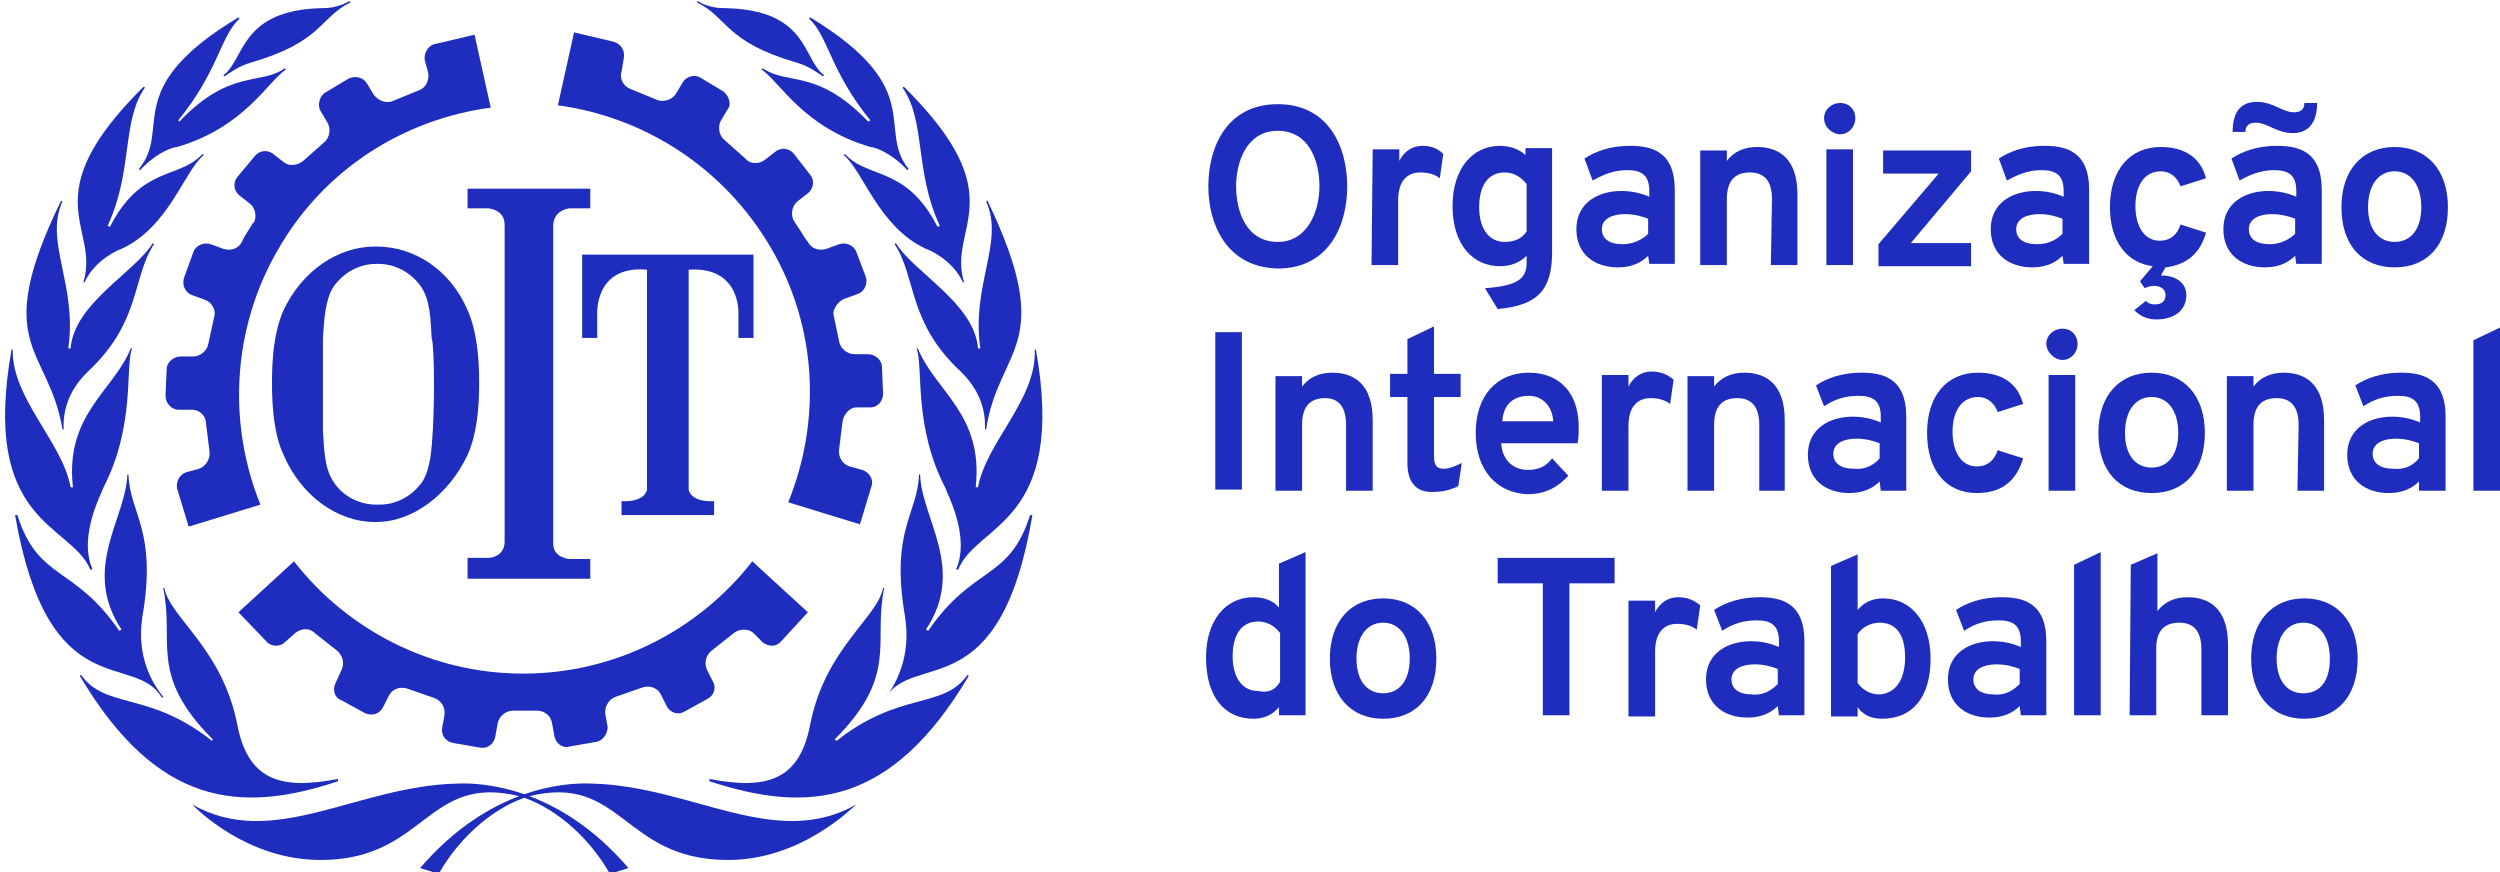
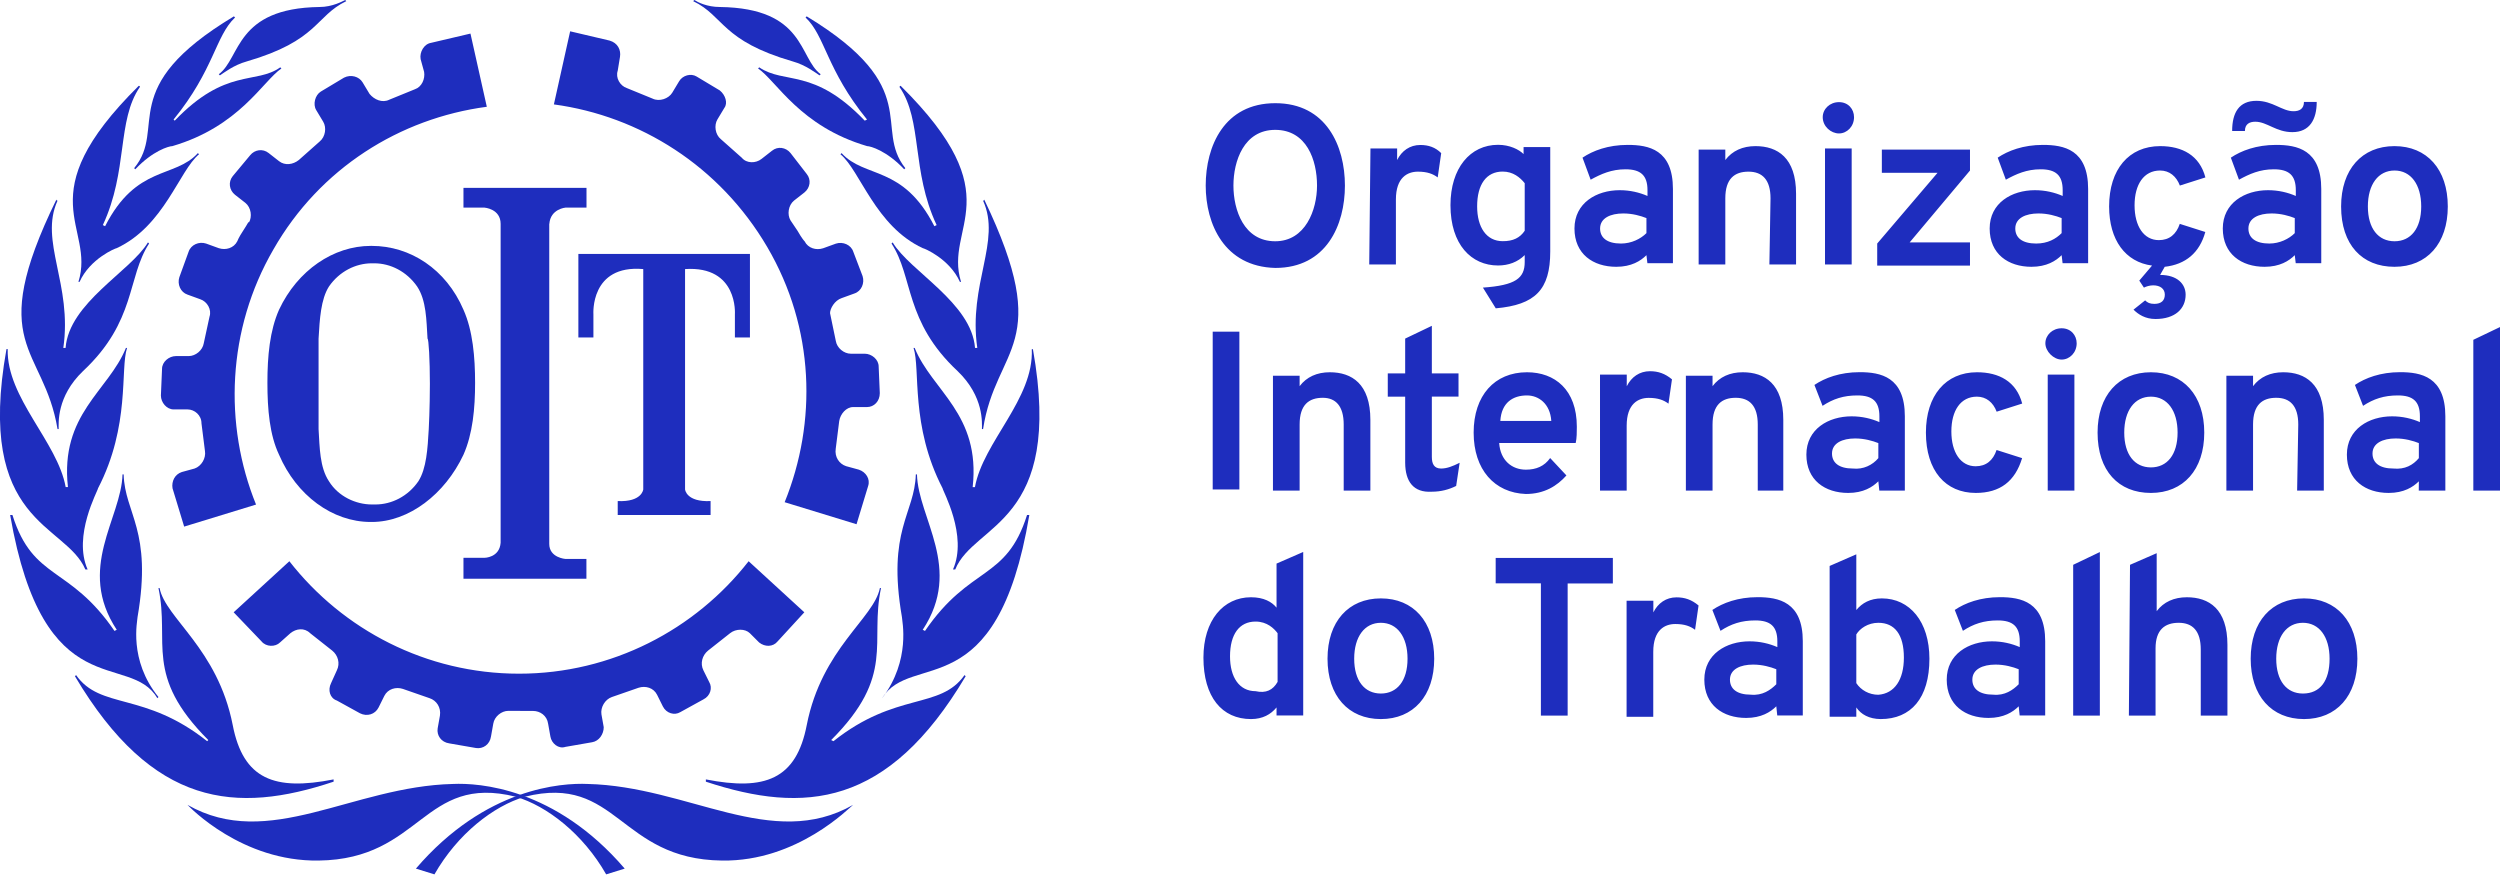
- <svg xmlns="http://www.w3.org/2000/svg" version="1.1" id="Calque_1" x="0px" y="0px" viewBox="0 0 216 75.3" style="enable-background:new 0 0 216 75.3;" xml:space="preserve">
-   <style type="text/css">
- 	.st0{display:none;}
- 	.st1{fill:#1E2DBE;}
- </style>
-   <g id="Grid_Background" class="st0">
- </g>
+ <svg xmlns="http://www.w3.org/2000/svg" xml:space="preserve" id="Calque_1" x="0" y="0" version="1.1" viewBox="0 0 2858.9 1000">
+   <style>.st0{fill:#1e2dbe}</style>
  <g id="Lockup">
-     <g>
-       <path class="st1" d="M104.4,16.1c0-3.4,1.6-7.1,6-7.1c4.4,0,6,3.7,6,7.1s-1.6,7.1-6,7.1C106,23.1,104.4,19.4,104.4,16.1z     M114,16.1c0-2.2-0.9-4.8-3.6-4.8c-2.7,0-3.6,2.7-3.6,4.8c0,2.2,0.9,4.8,3.6,4.8C113,20.9,114,18.2,114,16.1z" />
-       <path class="st1" d="M118.6,12.9h2.3v1c0.4-0.8,1.1-1.3,2-1.3c0.7,0,1.3,0.2,1.8,0.7l-0.3,2.1c-0.4-0.3-0.9-0.5-1.7-0.5    c-0.9,0-1.9,0.5-1.9,2.4v5.6h-2.3L118.6,12.9L118.6,12.9z" />
-       <path class="st1" d="M128.3,24.9c2.8-0.2,3.6-0.8,3.6-2.2v-0.6c-0.6,0.6-1.4,0.9-2.3,0.9c-2.3,0-4.1-1.8-4.1-5.2    c0-3.2,1.7-5.2,4.1-5.2c1,0,1.8,0.4,2.2,0.8v-0.6h2.3v9c0,3.3-1.3,4.6-4.7,4.9L128.3,24.9z M131.9,20v-4.1c-0.4-0.5-1-1-1.9-1    c-1.4,0-2.2,1.1-2.2,3c0,1.8,0.8,3,2.2,3C130.9,20.9,131.5,20.6,131.9,20z" />
-       <path class="st1" d="M142.4,22.1c-0.5,0.5-1.3,1-2.6,1c-2,0-3.6-1.1-3.6-3.3c0-2.3,1.9-3.3,3.9-3.3c0.9,0,1.7,0.2,2.4,0.5v-0.5    c0-1.3-0.6-1.8-1.9-1.8c-1.2,0-2.1,0.4-3,0.9l-0.7-1.9c0.9-0.6,2.2-1.1,3.9-1.1c1.8,0,3.9,0.4,3.9,3.8v6.4h-2.2L142.4,22.1    L142.4,22.1z M142.4,20.2v-1.3c-0.5-0.2-1.2-0.4-2-0.4c-1.1,0-2,0.4-2,1.3c0,0.8,0.6,1.3,1.8,1.3    C141.1,21.1,141.9,20.7,142.4,20.2z" />
-       <path class="st1" d="M153.1,17.2c0-1.6-0.7-2.3-1.9-2.3c-1.2,0-2,0.6-2,2.3v5.7h-2.3v-9.9h2.3v0.9c0.6-0.8,1.5-1.2,2.6-1.2    c1.9,0,3.5,1,3.5,4.1v6.1h-2.3L153.1,17.2L153.1,17.2z" />
-       <path class="st1" d="M157.6,10.2c0-0.7,0.6-1.3,1.4-1.3s1.3,0.6,1.3,1.3c0,0.8-0.6,1.4-1.3,1.4S157.6,11,157.6,10.2z M157.8,12.9    h2.3v10h-2.3V12.9z" />
-       <path class="st1" d="M162.3,21.1l5.2-6.1h-4.8v-2h7.6v1.8l-5.2,6.2h5.2v2h-8L162.3,21.1L162.3,21.1z" />
-       <path class="st1" d="M178.2,22.1c-0.5,0.5-1.3,1-2.6,1c-2,0-3.6-1.1-3.6-3.3c0-2.3,1.9-3.3,3.9-3.3c0.9,0,1.7,0.2,2.4,0.5v-0.5    c0-1.3-0.6-1.8-1.9-1.8c-1.2,0-2.1,0.4-3,0.9l-0.7-1.9c0.9-0.6,2.2-1.1,3.9-1.1c1.8,0,3.9,0.4,3.9,3.8v6.4h-2.2L178.2,22.1    L178.2,22.1z M178.2,20.2v-1.3c-0.5-0.2-1.2-0.4-2-0.4c-1.1,0-2,0.4-2,1.3c0,0.8,0.6,1.3,1.8,1.3C177,21.1,177.7,20.7,178.2,20.2z    " />
-       <path class="st1" d="M184.4,26.8l1-0.8c0.2,0.2,0.4,0.3,0.8,0.3c0.6,0,0.9-0.3,0.9-0.8c0-0.5-0.4-0.8-1-0.8    c-0.3,0-0.6,0.1-0.8,0.2l-0.4-0.6l1.1-1.3c-2.3-0.3-3.7-2.2-3.7-5.1c0-3.2,1.7-5.2,4.4-5.2c1.9,0,3.4,0.8,3.9,2.7l-2.2,0.7    c-0.3-0.8-0.9-1.3-1.7-1.3c-1.4,0-2.2,1.2-2.2,3s0.8,3,2.1,3c0.9,0,1.5-0.5,1.8-1.4l2.2,0.7c-0.5,1.8-1.7,2.8-3.5,3l-0.4,0.7    c1.5,0,2.2,0.8,2.2,1.7c0,1.2-0.9,2.1-2.6,2.1C185.4,27.6,184.8,27.2,184.4,26.8z" />
-       <path class="st1" d="M198.3,22.1c-0.5,0.5-1.3,1-2.6,1c-2,0-3.6-1.1-3.6-3.3c0-2.3,1.9-3.3,3.9-3.3c0.9,0,1.7,0.2,2.4,0.5v-0.5    c0-1.3-0.6-1.8-1.9-1.8c-1.2,0-2.1,0.4-3,0.9l-0.7-1.9c0.9-0.6,2.2-1.1,3.9-1.1c1.8,0,3.9,0.4,3.9,3.8v6.4h-2.2L198.3,22.1    L198.3,22.1z M194.9,10.6c-0.5,0-0.9,0.2-0.9,0.8h-1.1c0-1.6,0.6-2.6,2.1-2.6c1.4,0,2.2,0.9,3.2,0.9c0.5,0,0.9-0.2,0.9-0.8h1.1    c0,1.5-0.6,2.6-2.1,2.6C196.7,11.5,195.9,10.6,194.9,10.6z M198.3,20.2v-1.3c-0.5-0.2-1.2-0.4-2-0.4c-1.1,0-2,0.4-2,1.3    c0,0.8,0.6,1.3,1.8,1.3C197,21.1,197.8,20.7,198.3,20.2z" />
-       <path class="st1" d="M202.3,17.9c0-3.2,1.8-5.2,4.6-5.2c2.8,0,4.6,2,4.6,5.2c0,3.3-1.8,5.2-4.6,5.2    C204.1,23.1,202.3,21.2,202.3,17.9z M209.2,17.9c0-1.9-0.9-3.1-2.3-3.1c-1.4,0-2.3,1.2-2.3,3.1s0.9,3,2.3,3    C208.3,20.9,209.2,19.8,209.2,17.9z" />
-       <path class="st1" d="M105,28.7h2.3v13.6H105V28.7z" />
-       <path class="st1" d="M116.3,36.7c0-1.6-0.7-2.3-1.8-2.3c-1.2,0-2,0.6-2,2.3v5.7h-2.3v-9.9h2.3v0.9c0.6-0.8,1.5-1.2,2.6-1.2    c1.9,0,3.5,1,3.5,4.1v6.1h-2.3L116.3,36.7L116.3,36.7z" />
-       <path class="st1" d="M121.6,40v-5.7h-1.5v-2h1.5v-3l2.3-1.1v4.1h2.3v2h-2.3v5.2c0,0.6,0.2,1,0.8,1c0.5,0,1-0.2,1.6-0.5l-0.3,2    c-0.6,0.3-1.3,0.5-2.1,0.5C122.3,42.6,121.6,41.6,121.6,40z" />
-       <path class="st1" d="M127.5,37.4c0-3.2,1.8-5.2,4.6-5.2c2.4,0,4.3,1.5,4.3,4.7c0,0.4,0,1-0.1,1.4h-6.6c0.1,1.5,1.1,2.3,2.3,2.3    c0.9,0,1.6-0.3,2.1-1l1.4,1.5c-0.8,0.9-1.9,1.6-3.5,1.6C129.3,42.6,127.5,40.6,127.5,37.4z M134.2,36.4c-0.1-1.5-1.1-2.2-2.1-2.2    c-1.2,0-2.2,0.6-2.3,2.2H134.2z" />
-       <path class="st1" d="M138.4,32.4h2.3v1c0.4-0.8,1.1-1.3,2-1.3c0.7,0,1.3,0.2,1.9,0.7l-0.3,2.1c-0.4-0.3-0.9-0.5-1.7-0.5    c-0.9,0-1.9,0.5-1.9,2.4v5.6h-2.3V32.4L138.4,32.4z" />
-       <path class="st1" d="M152,36.7c0-1.6-0.7-2.3-1.9-2.3c-1.2,0-2,0.6-2,2.3v5.7h-2.3v-9.9h2.3v0.9c0.6-0.8,1.5-1.2,2.6-1.2    c1.9,0,3.5,1,3.5,4.1v6.1H152L152,36.7L152,36.7z" />
-       <path class="st1" d="M162.4,41.6c-0.5,0.5-1.3,1-2.6,1c-2,0-3.6-1.1-3.6-3.3c0-2.3,1.9-3.3,3.9-3.3c0.9,0,1.7,0.2,2.4,0.5V36    c0-1.3-0.6-1.8-1.9-1.8c-1.2,0-2.1,0.3-3,0.9l-0.7-1.8c0.9-0.6,2.2-1.1,3.9-1.1c1.8,0,3.9,0.4,3.9,3.8v6.4h-2.2L162.4,41.6    L162.4,41.6z M162.4,39.6v-1.3c-0.5-0.2-1.2-0.4-2-0.4c-1.1,0-2,0.4-2,1.3c0,0.8,0.6,1.3,1.8,1.3    C161.1,40.6,161.9,40.2,162.4,39.6z" />
-       <path class="st1" d="M166.5,37.4c0-3.2,1.7-5.2,4.4-5.2c1.9,0,3.4,0.8,3.9,2.7l-2.2,0.7c-0.3-0.8-0.9-1.3-1.7-1.3    c-1.4,0-2.2,1.2-2.2,3s0.8,3,2.1,3c0.9,0,1.5-0.5,1.8-1.4l2.2,0.7c-0.6,2-1.9,3-4,3C168.2,42.6,166.5,40.7,166.5,37.4z" />
-       <path class="st1" d="M176.8,29.7c0-0.7,0.6-1.3,1.4-1.3s1.3,0.6,1.3,1.3c0,0.8-0.6,1.4-1.3,1.4S176.8,30.4,176.8,29.7z M177,32.4    h2.3v10H177V32.4z" />
-       <path class="st1" d="M181.3,37.4c0-3.2,1.8-5.2,4.6-5.2c2.8,0,4.6,2,4.6,5.2c0,3.3-1.8,5.2-4.6,5.2    C183.1,42.6,181.3,40.7,181.3,37.4z M188.2,37.4c0-1.9-0.9-3.1-2.3-3.1c-1.4,0-2.3,1.2-2.3,3.1s0.9,3,2.3,3    C187.3,40.4,188.2,39.3,188.2,37.4z" />
-       <path class="st1" d="M198.6,36.7c0-1.6-0.7-2.3-1.9-2.3c-1.2,0-2,0.6-2,2.3v5.7h-2.3v-9.9h2.3v0.9c0.6-0.8,1.5-1.2,2.6-1.2    c1.9,0,3.5,1,3.5,4.1v6.1h-2.3L198.6,36.7L198.6,36.7z" />
-       <path class="st1" d="M209,41.6c-0.5,0.5-1.3,1-2.6,1c-2,0-3.6-1.1-3.6-3.3c0-2.3,1.9-3.3,3.9-3.3c0.9,0,1.7,0.2,2.4,0.5V36    c0-1.3-0.6-1.8-1.9-1.8c-1.2,0-2.1,0.3-3,0.9l-0.7-1.8c0.9-0.6,2.2-1.1,3.9-1.1c1.8,0,3.9,0.4,3.9,3.8v6.4H209L209,41.6L209,41.6z     M209,39.6v-1.3c-0.5-0.2-1.2-0.4-2-0.4c-1.1,0-2,0.4-2,1.3c0,0.8,0.6,1.3,1.8,1.3C207.8,40.6,208.5,40.2,209,39.6z" />
-       <path class="st1" d="M213.7,29.4l2.3-1.1v14.1h-2.3V29.4z" />
-       <path class="st1" d="M104.2,56.8c0-3.2,1.7-5.2,4.1-5.2c1.1,0,1.8,0.4,2.2,0.9v-3.8l2.3-1v14.1h-2.3v-0.7c-0.5,0.6-1.2,1-2.2,1    C105.8,62.1,104.2,60.2,104.2,56.8z M110.6,58.9v-4.2c-0.3-0.4-0.9-1-1.9-1c-1.4,0-2.2,1.1-2.2,3c0,1.8,0.8,3,2.2,3    C109.6,59.9,110.2,59.6,110.6,58.9z" />
-       <path class="st1" d="M114.9,56.9c0-3.2,1.8-5.2,4.6-5.2c2.8,0,4.6,2,4.6,5.2c0,3.3-1.8,5.2-4.6,5.2    C116.7,62.1,114.9,60.1,114.9,56.9z M121.8,56.9c0-1.9-0.9-3.1-2.3-3.1c-1.4,0-2.3,1.2-2.3,3.1c0,1.9,0.9,3,2.3,3    C120.9,59.9,121.8,58.8,121.8,56.9z" />
-       <path class="st1" d="M135.6,61.8h-2.3V50.4h-3.9v-2.2h10.1v2.2h-3.9L135.6,61.8L135.6,61.8z" />
-       <path class="st1" d="M140.7,51.9h2.3v1c0.4-0.8,1.1-1.3,2-1.3c0.7,0,1.3,0.2,1.9,0.7l-0.3,2.1c-0.4-0.3-0.9-0.5-1.7-0.5    c-0.9,0-1.9,0.5-1.9,2.4v5.6h-2.3V51.9z" />
-       <path class="st1" d="M153.6,61c-0.5,0.5-1.3,1-2.6,1c-2,0-3.6-1.1-3.6-3.3c0-2.3,1.9-3.3,3.9-3.3c0.9,0,1.7,0.2,2.4,0.5v-0.5    c0-1.3-0.6-1.8-1.9-1.8c-1.2,0-2.1,0.3-3,0.9l-0.7-1.8c0.9-0.6,2.2-1.1,3.9-1.1c1.8,0,3.9,0.4,3.9,3.8v6.4h-2.2L153.6,61L153.6,61    z M153.6,59.1v-1.3c-0.5-0.2-1.2-0.4-2-0.4c-1.1,0-2,0.4-2,1.3c0,0.8,0.6,1.3,1.8,1.3C152.4,60.1,153.1,59.6,153.6,59.1z" />
-       <path class="st1" d="M160.5,61.1v0.8h-2.3v-13l2.3-1v4.8c0.5-0.6,1.2-1,2.2-1c2.4,0,4.1,2,4.1,5.2c0,3.4-1.6,5.2-4.2,5.2    C161.6,62.1,160.9,61.7,160.5,61.1z M164.6,56.8c0-2-0.8-3-2.2-3c-0.9,0-1.6,0.5-1.9,1v4.2c0.4,0.6,1.1,1,1.9,1    C163.8,59.9,164.6,58.7,164.6,56.8z" />
-       <path class="st1" d="M174.5,61c-0.5,0.5-1.3,1-2.6,1c-2,0-3.6-1.1-3.6-3.3c0-2.3,1.9-3.3,3.9-3.3c0.9,0,1.7,0.2,2.4,0.5v-0.5    c0-1.3-0.6-1.8-1.9-1.8c-1.2,0-2.1,0.3-3,0.9l-0.7-1.8c0.9-0.6,2.2-1.1,3.9-1.1c1.8,0,3.9,0.4,3.9,3.8v6.4h-2.2L174.5,61L174.5,61    z M174.5,59.1v-1.3c-0.5-0.2-1.2-0.4-2-0.4c-1.1,0-2,0.4-2,1.3c0,0.8,0.6,1.3,1.8,1.3C173.3,60.1,174,59.6,174.5,59.1z" />
-       <path class="st1" d="M179.2,48.8l2.3-1.1v14.1h-2.3V48.8z" />
-       <path class="st1" d="M184.1,48.8l2.3-1v5c0.6-0.8,1.5-1.2,2.6-1.2c1.9,0,3.5,1,3.5,4.1v6.1h-2.3v-5.7c0-1.6-0.7-2.3-1.9-2.3    c-1.2,0-2,0.6-2,2.2v5.8h-2.3L184.1,48.8L184.1,48.8z" />
-       <path class="st1" d="M194.5,56.9c0-3.2,1.8-5.2,4.6-5.2c2.8,0,4.6,2,4.6,5.2c0,3.3-1.8,5.2-4.6,5.2    C196.3,62.1,194.5,60.1,194.5,56.9z M201.3,56.9c0-1.9-0.9-3.1-2.3-3.1c-1.4,0-2.3,1.2-2.3,3.1c0,1.9,0.9,3,2.3,3    C200.5,59.9,201.3,58.8,201.3,56.9z" />
-     </g>
-     <g>
-       <g>
-         <path class="st1" d="M21.4,20c-0.4,0.6-0.5,0.9-0.5,0.9c-0.3,0.6-1,0.8-1.6,0.6l-1.1-0.4c-0.6-0.2-1.3,0.1-1.5,0.7L15.9,24     c-0.2,0.6,0.1,1.3,0.7,1.5l1.1,0.4c0.6,0.2,1,0.9,0.8,1.5L18,29.7c-0.1,0.6-0.7,1.1-1.3,1.1l-1.1,0c-0.6,0-1.2,0.5-1.2,1.1     l-0.1,2.3c0,0.6,0.5,1.2,1.1,1.2l1.2,0c0.6,0,1.2,0.5,1.2,1.2l0.3,2.4c0.1,0.6-0.3,1.3-0.9,1.5l-1.1,0.3     c-0.6,0.2-0.9,0.8-0.8,1.4l1,3.3l6.2-1.9c-2.8-6.9-2.5-15.1,1.5-22c4-7,10.9-11.3,18.4-12.3l-1.4-6.3l-3.4,0.8     c-0.6,0.1-1,0.8-0.9,1.4l0.3,1.1c0.1,0.6-0.2,1.3-0.8,1.5l-2.2,0.9c-0.6,0.3-1.3,0-1.7-0.5l-0.6-1c-0.3-0.5-1-0.7-1.6-0.4l-2,1.2     c-0.5,0.3-0.7,1.1-0.4,1.6l0.6,1c0.3,0.5,0.2,1.3-0.3,1.7l-1.8,1.6c-0.5,0.4-1.2,0.5-1.7,0.1l-0.9-0.7c-0.5-0.4-1.2-0.3-1.6,0.2     l-1.5,1.8c-0.4,0.5-0.3,1.2,0.2,1.6l0.9,0.7c0.5,0.4,0.6,1.2,0.3,1.7C21.9,19.1,21.8,19.4,21.4,20z" />
-       </g>
-       <g>
-         <path class="st1" d="M45.3,61.4c0.7,0,1.1,0,1.1,0c0.6,0,1.2,0.4,1.3,1.1l0.2,1.1c0.1,0.6,0.7,1.1,1.3,0.9l2.3-0.4     c0.6-0.1,1-0.7,1-1.3l-0.2-1.1c-0.1-0.6,0.3-1.3,0.9-1.5l2.3-0.8c0.6-0.2,1.3,0,1.6,0.6l0.5,1c0.3,0.6,1,0.8,1.5,0.5l2-1.1     c0.6-0.3,0.8-1,0.5-1.5l-0.5-1c-0.3-0.6-0.1-1.3,0.4-1.7l1.9-1.5c0.5-0.4,1.3-0.4,1.7,0l0.8,0.8c0.5,0.4,1.2,0.4,1.6-0.1l2.3-2.5     l-4.8-4.4c-4.6,5.9-11.8,9.7-19.8,9.7s-15.2-3.8-19.8-9.7l-4.8,4.4l2.4,2.5c0.4,0.5,1.2,0.5,1.6,0.1l0.9-0.8     c0.5-0.4,1.2-0.5,1.7,0l1.9,1.5c0.5,0.4,0.7,1.1,0.4,1.7L29,59c-0.3,0.6-0.1,1.3,0.5,1.5l2,1.1c0.6,0.3,1.3,0.1,1.6-0.5l0.5-1     c0.3-0.6,1-0.8,1.6-0.6l2.3,0.8c0.6,0.2,1,0.8,0.9,1.5l-0.2,1.1c-0.1,0.6,0.3,1.2,1,1.3l2.3,0.4c0.6,0.1,1.2-0.3,1.3-1l0.2-1.1     c0.1-0.6,0.7-1.1,1.3-1.1C44.3,61.4,44.6,61.4,45.3,61.4z" />
-       </g>
-       <g>
-         <path class="st1" d="M69.2,20c-0.4-0.6-0.6-0.9-0.6-0.9c-0.3-0.5-0.2-1.3,0.3-1.7l0.9-0.7c0.5-0.4,0.6-1.1,0.2-1.6l-1.4-1.8     c-0.4-0.5-1.1-0.6-1.6-0.2l-0.9,0.7c-0.5,0.4-1.3,0.4-1.7-0.1l-1.8-1.6c-0.5-0.4-0.6-1.2-0.3-1.7l0.6-1C63.2,9,63,8.3,62.5,7.9     l-2-1.2C60,6.4,59.3,6.6,59,7.1l-0.6,1c-0.3,0.5-1.1,0.8-1.7,0.5l-2.2-0.9c-0.6-0.2-1-0.9-0.8-1.5L53.9,5     c0.1-0.6-0.2-1.2-0.9-1.4l-3.4-0.8l-1.4,6.3c7.4,1,14.3,5.3,18.4,12.3s4.3,15.1,1.5,22l6.2,1.9l1-3.3c0.2-0.6-0.2-1.2-0.8-1.4     l-1.1-0.3c-0.6-0.2-1-0.8-0.9-1.5l0.3-2.4c0.1-0.6,0.6-1.2,1.2-1.2l1.2,0c0.6,0,1.1-0.5,1.1-1.2l-0.1-2.3c0-0.6-0.6-1.1-1.2-1.1     l-1.2,0c-0.6,0-1.2-0.5-1.3-1.1l-0.5-2.4C72,26.7,72.4,26,73,25.8l1.1-0.4c0.6-0.2,0.9-0.9,0.7-1.5l-0.8-2.1     c-0.2-0.6-0.9-0.9-1.5-0.7l-1.1,0.4c-0.6,0.2-1.3,0-1.6-0.6C69.8,20.9,69.6,20.7,69.2,20z" />
-       </g>
-       <g>
-         <path class="st1" d="M9.4,19.5C9.4,19.5,9.4,19.5,9.4,19.5C9.4,19.5,9.4,19.5,9.4,19.5z" />
-       </g>
-       <g>
-         <path class="st1" d="M19.3,6.5l0.1,0.1c0.3-0.2,1.2-0.9,2.3-1.2c6.2-1.8,5.9-3.9,8.6-5.2l-0.1-0.1C30,0.2,29.1,0.7,28,0.7     C20.7,0.8,21.2,5.1,19.3,6.5z" />
-       </g>
-       <g>
-         <path class="st1" d="M12,14.6l0.1,0.1c1.5-1.6,2.9-2,3.2-2c5.8-1.7,7.8-5.6,9.4-6.7l-0.1-0.1c-2.1,1.5-4.7,0-9.1,4.6     c0,0-0.1-0.1-0.1-0.1c3.5-4.3,3.6-7.2,5.3-8.8l-0.1-0.1C10.3,7.7,14.9,11.1,12,14.6z" />
-       </g>
-       <g>
-         <path class="st1" d="M12.4,7.5c-9.7,9.6-3.7,12.1-5.2,16.9l0.1,0c0.9-2,3.1-2.9,3.2-2.9c4.1-1.9,5.4-6.7,7.1-8.1l-0.1-0.1     c-2,2.2-5.3,1-8,6.3c0,0-0.2-0.1-0.2-0.1c2.2-4.7,1.2-9,3.2-11.9C12.5,7.5,12.5,7.5,12.4,7.5z" />
-       </g>
-       <g>
-         <path class="st1" d="M5.4,37.1l0.1,0c0-0.5-0.2-2.8,2.1-5c4.6-4.3,3.8-8.1,5.7-11l-0.1-0.1c-1.5,2.5-6.8,5.2-7.1,9.1     c0,0-0.2,0-0.2,0c0.8-5.5-2.1-9.2-0.5-12.7c-0.1,0-0.1-0.1-0.1-0.1C-0.9,30,4.2,29.9,5.4,37.1z" />
-       </g>
-       <g>
-         <path class="st1" d="M7.8,49.2l0.2,0c-1.3-2.9,0.9-6.8,0.9-7c2.8-5.4,1.9-10.3,2.5-12.1l-0.1,0c-1.5,3.7-5.7,5.7-5,12     c0,0-0.2,0-0.2,0C5.4,38.2,1,34.4,1.1,30.2c0,0,0,0-0.1,0C-1.7,45.3,6.1,45.2,7.8,49.2z" />
-       </g>
-       <g>
-         <path class="st1" d="M14,60.3l0.1-0.1c-2.6-3.2-1.8-6.6-1.8-6.9c1.3-7.5-1.1-8.9-1.2-12.3H11c-0.1,3.8-4,8.1-0.5,13.4l-0.2,0.1     c-3.9-5.7-7-4.3-8.8-10l0,0c-0.1,0-0.1,0-0.2,0C4.2,61.2,11.6,56.2,14,60.3z" />
-       </g>
-       <g>
-         <path class="st1" d="M29.2,67.5l0-0.2c-5.1,1-7.8,0-8.7-4.7c-1.3-6.6-5.8-9.2-6.3-11.8h0c-0.1,0-0.1,0-0.1,0l0,0     c1,4.7-1.3,7.5,4.3,13.1l-0.1,0.1c-5.4-4.3-9.2-2.7-11.3-5.7c0,0-0.1,0.1-0.1,0.1C13.6,69.7,20.8,70.3,29.2,67.5z" />
-       </g>
-       <g>
-         <path class="st1" d="M16.6,69.5L16.6,69.5c7,4,14.2-1.6,22.9-1.8c2.2-0.1,8.8,0.3,14.8,7.3l-1.6,0.5c-2-3.5-5.1-5.9-7.8-6.7     c-8-2-8.1,5.4-17,5.5C21.3,74.4,16.8,69.7,16.6,69.5z" />
-       </g>
-       <g>
-         <path class="st1" d="M81.1,19.5C81.1,19.5,81.2,19.5,81.1,19.5C81.2,19.5,81.1,19.5,81.1,19.5z" />
-       </g>
-       <g>
-         <path class="st1" d="M81.1,19.5C81.1,19.5,81.2,19.5,81.1,19.5C81.2,19.5,81.1,19.5,81.1,19.5z" />
-       </g>
-       <g>
-         <path class="st1" d="M9.4,19.5C9.4,19.5,9.4,19.5,9.4,19.5C9.4,19.5,9.4,19.5,9.4,19.5z" />
-       </g>
-       <g>
-         <path class="st1" d="M81.1,19.5C81.1,19.5,81.2,19.5,81.1,19.5C81.2,19.5,81.1,19.5,81.1,19.5z" />
-       </g>
-       <g>
-         <path class="st1" d="M71.2,6.5l-0.1,0.1c-0.3-0.2-1.2-0.9-2.3-1.2c-6.2-1.8-5.9-3.9-8.6-5.2l0.1-0.1c0.3,0.2,1.1,0.6,2.2,0.6     C69.9,0.8,69.3,5.1,71.2,6.5z" />
-       </g>
-       <g>
-         <path class="st1" d="M78.5,14.6l-0.1,0.1c-1.5-1.6-2.9-2-3.2-2c-5.8-1.7-7.8-5.6-9.4-6.7l0.1-0.1c2.2,1.5,4.7,0,9.1,4.6     c0,0,0.2-0.1,0.2-0.1c-3.5-4.3-3.6-7.2-5.3-8.8l0.1-0.1C80.2,7.7,75.7,11.1,78.5,14.6z" />
-       </g>
-       <g>
-         <path class="st1" d="M78.1,7.5c9.7,9.6,3.7,12.1,5.2,16.9l-0.1,0c-0.9-2-3.1-2.9-3.2-2.9c-4.1-1.9-5.4-6.7-7.1-8.1l0.1-0.1     c2,2.2,5.3,1,8,6.3c0,0,0.2-0.1,0.2-0.1c-2.2-4.7-1.2-9-3.2-11.9C78,7.5,78.1,7.5,78.1,7.5z" />
-       </g>
-       <g>
-         <path class="st1" d="M85.2,37.1l-0.1,0c0-0.5,0.2-2.8-2.1-5c-4.6-4.3-3.8-8.1-5.7-11l0.1-0.1c1.5,2.5,6.8,5.2,7.1,9.1     c0,0,0.2,0,0.2,0c-0.8-5.5,2.1-9.2,0.5-12.7c0.1,0,0.1-0.1,0.1-0.1C91.4,30,86.3,29.9,85.2,37.1z" />
-       </g>
-       <g>
-         <path class="st1" d="M82.8,49.2l-0.2,0c1.3-2.9-0.9-6.8-0.9-7c-2.8-5.4-1.9-10.3-2.5-12.1l0.1,0c1.5,3.7,5.7,5.7,5,12     c0,0,0.2,0,0.2,0c0.7-3.9,5.1-7.6,4.9-11.9c0,0,0.1,0,0.1,0C92.2,45.3,84.4,45.2,82.8,49.2z" />
-       </g>
-       <g>
-         <path class="st1" d="M76.5,60.3L76.5,60.3c2.5-3.3,1.7-6.7,1.7-7c-1.3-7.5,1.1-8.9,1.2-12.3h0.1c0.1,3.8,4,8.1,0.5,13.4l0.2,0.1     c3.9-5.7,7-4.3,8.8-10l0,0c0.1,0,0.1,0,0.2,0C86.4,61.2,79,56.2,76.5,60.3z" />
-       </g>
-       <g>
-         <path class="st1" d="M61.3,67.5l0-0.2c5.1,1,7.8,0,8.7-4.7c1.3-6.6,5.8-9.2,6.3-11.8h0c0.1,0,0.1,0,0.1,0l0,0     c-1,4.7,1.3,7.5-4.3,13.1l0.2,0.1c5.4-4.3,9.2-2.7,11.3-5.7c0,0,0.1,0.1,0.1,0.1C77,69.7,69.8,70.3,61.3,67.5z" />
-       </g>
-       <g>
-         <path class="st1" d="M74,69.5L74,69.5c-7,4-14.2-1.6-22.9-1.8c-2.2-0.1-8.8,0.3-14.8,7.3l1.6,0.5c2-3.5,5.1-5.9,7.8-6.7     c8-2,8.1,5.4,17,5.5C69.2,74.4,73.7,69.7,74,69.5z" />
-       </g>
-       <g>
-         <path class="st1" d="M9.4,19.5C9.4,19.5,9.4,19.5,9.4,19.5C9.4,19.5,9.4,19.5,9.4,19.5z" />
-       </g>
-       <g>
-         <path class="st1" d="M9.4,19.5C9.4,19.5,9.4,19.5,9.4,19.5C9.4,19.5,9.4,19.5,9.4,19.5z" />
-       </g>
-       <g>
-         <path class="st1" d="M81.1,19.5C81.1,19.5,81.2,19.5,81.1,19.5C81.2,19.5,81.1,19.5,81.1,19.5z" />
-       </g>
-       <g>
-         <g>
-           <path class="st1" d="M47.8,19.4c0.1-1.3,1.4-1.4,1.4-1.4H51v-1.7H40.4V18h1.8c0,0,1.4,0.1,1.4,1.4v27.5      c-0.1,1.3-1.4,1.3-1.4,1.3h-1.8V50H51v-1.7h-1.8c0,0-1.4-0.1-1.4-1.3L47.8,19.4L47.8,19.4z" />
-         </g>
-       </g>
-       <g>
-         <path class="st1" d="M65.1,22v7.2h-1.3v-2c0,0,0.3-4.2-4.3-3.9v19c0,0,0.1,1.1,2.2,1v1.2h-8v-1.2c2.1,0.1,2.2-1,2.2-1v-19     c-4.6-0.4-4.3,3.9-4.3,3.9v2h-1.3V22H65.1L65.1,22z" />
-       </g>
-       <g>
-         <path class="st1" d="M32.5,21.3h-0.1c-3.2,0-6.3,2.1-7.9,5.5c-0.8,1.8-1,4-1,6.3c0,2.2,0.2,4.5,1,6.2c1.5,3.5,4.6,5.8,7.9,5.8     h0.1c3.2,0,6.3-2.4,7.9-5.8c0.8-1.8,1-4,1-6.2c0-2.2-0.2-4.5-1-6.3C38.9,23.3,35.8,21.3,32.5,21.3z M37.5,33.2     c0,2.1-0.1,3.9-0.1,3.9c-0.1,1.7-0.2,3.4-0.9,4.5c-0.9,1.3-2.3,2-3.7,2l-0.1,0h-0.2l0,0c-1.4,0-2.9-0.7-3.7-2     c-0.8-1.2-0.8-2.9-0.9-4.5c0,0,0-1.8,0-3.8v-0.1c0-2.1,0-3.9,0-3.9c0.1-1.7,0.2-3.4,0.9-4.5c0.9-1.3,2.3-2,3.7-2l0,0h0.2l0,0     c1.4,0,2.8,0.7,3.7,2c0.8,1.2,0.8,2.9,0.9,4.5C37.4,29.3,37.5,31.1,37.5,33.2L37.5,33.2L37.5,33.2z" />
-       </g>
-     </g>
+     <path d="M1378.8 212.2c0-45.1 21.2-94.2 79.6-94.2s79.6 49.1 79.6 94.2-21.2 94.2-79.6 94.2c-58.4-1.4-79.6-50.4-79.6-94.2m127.3 0c0-29.2-11.9-63.7-47.8-63.7s-47.8 35.8-47.8 63.7 11.9 63.7 47.8 63.7c34.5 0 47.8-35.8 47.8-63.7m61.1-42.4h30.5V183c5.3-10.6 14.6-17.2 26.5-17.2 9.3 0 17.2 2.6 23.9 9.3l-4 27.8c-5.3-4-11.9-6.6-22.6-6.6-11.9 0-25.2 6.6-25.2 31.8v74.3h-30.5zm128.6 159.1c37.1-2.6 47.8-10.6 47.8-29.2v-8c-8 8-18.6 11.9-30.5 11.9-30.5 0-54.4-23.9-54.4-69 0-42.4 22.6-69 54.4-69 13.3 0 23.9 5.3 29.2 10.6v-8h30.5v119.4c0 43.8-17.2 61-62.3 65zm47.8-65v-54.4c-5.3-6.6-13.3-13.3-25.2-13.3-18.6 0-29.2 14.6-29.2 39.8 0 23.9 10.6 39.8 29.2 39.8 11.9.1 19.8-3.9 25.2-11.9m139.2 27.9c-6.6 6.6-17.2 13.3-34.5 13.3-26.5 0-47.8-14.6-47.8-43.8s25.2-43.8 51.7-43.8c11.9 0 22.6 2.6 31.8 6.6v-6.6c0-17.2-8-23.9-25.2-23.9-15.9 0-27.8 5.3-39.8 11.9l-9.3-25.2c11.9-8 29.2-14.6 51.7-14.6 23.9 0 51.7 5.3 51.7 50.4V301h-29.2zm0-25.2v-17.2c-6.6-2.6-15.9-5.3-26.5-5.3-14.6 0-26.5 5.3-26.5 17.2 0 10.6 8 17.2 23.9 17.2 11.9 0 22.5-5.3 29.1-11.9m141.9-39.8c0-21.2-9.3-30.5-25.2-30.5s-26.5 8-26.5 30.5v75.6h-30.5V171.1h30.5V183c8-10.6 19.9-15.9 34.5-15.9 25.2 0 46.4 13.3 46.4 54.4v80.9h-30.5zm59.7-92.8c0-9.3 8-17.2 18.6-17.2s17.2 8 17.2 17.2c0 10.6-8 18.6-17.2 18.6s-18.6-8-18.6-18.6m2.6 35.8h30.5v132.6H2087zm59.7 108.7 69-80.9H2152v-26.5h100.8V195l-69 82.2h69v26.5h-106.1zm210.9 13.3c-6.6 6.6-17.2 13.3-34.5 13.3-26.5 0-47.8-14.6-47.8-43.8s25.2-43.8 51.7-43.8c11.9 0 22.6 2.6 31.8 6.6v-6.6c0-17.2-8-23.9-25.2-23.9-15.9 0-27.8 5.3-39.8 11.9l-9.3-25.2c11.9-8 29.2-14.6 51.7-14.6 23.9 0 51.7 5.3 51.7 50.4V301h-29.2zm0-25.2v-17.2c-6.6-2.6-15.9-5.3-26.5-5.3-14.6 0-26.5 5.3-26.5 17.2 0 10.6 8 17.2 23.9 17.2 13.2 0 22.5-5.3 29.1-11.9m82.2 87.5 13.3-10.6c2.6 2.6 5.3 4 10.6 4 8 0 11.9-4 11.9-10.6s-5.3-10.6-13.3-10.6c-4 0-8 1.3-10.6 2.6l-5.3-8 14.6-17.2c-30.5-4-49.1-29.2-49.1-67.6 0-42.4 22.6-69 58.4-69 25.2 0 45.1 10.6 51.7 35.8l-29.2 9.3c-4-10.6-11.9-17.2-22.6-17.2-18.6 0-29.2 15.9-29.2 39.8s10.6 39.8 27.8 39.8c11.9 0 19.9-6.6 23.9-18.6l29.2 9.3c-6.6 23.9-22.6 37.1-46.4 39.8l-5.3 9.3c19.9 0 29.2 10.6 29.2 22.6 0 15.9-11.9 27.8-34.5 27.8-11.8 0-19.8-5.4-25.1-10.7m184.4-62.3c-6.6 6.6-17.2 13.3-34.5 13.3-26.5 0-47.8-14.6-47.8-43.8s25.2-43.8 51.7-43.8c11.9 0 22.6 2.6 31.8 6.6v-6.6c0-17.2-8-23.9-25.2-23.9-15.9 0-27.8 5.3-39.8 11.9l-9.3-25.2c11.9-8 29.2-14.6 51.7-14.6 23.9 0 51.7 5.3 51.7 50.4V301h-29.2zm-45.1-152.6c-6.6 0-11.9 2.6-11.9 10.6h-14.6c0-21.2 8-34.5 27.8-34.5 18.6 0 29.2 11.9 42.4 11.9 6.6 0 11.9-2.6 11.9-10.6h14.6c0 19.9-8 34.5-27.8 34.5-18.5.1-29.1-11.9-42.4-11.9m45.1 127.4v-17.2c-6.6-2.6-15.9-5.3-26.5-5.3-14.6 0-26.5 5.3-26.5 17.2 0 10.6 8 17.2 23.9 17.2 11.8 0 22.5-5.3 29.1-11.9m53-30.5c0-42.4 23.9-69 61-69s61 26.5 61 69-23.9 69-61 69-61-25.3-61-69m91.6 0c0-25.2-11.9-41.1-30.5-41.1s-30.5 15.9-30.5 41.1 11.9 39.8 30.5 39.8 30.5-14.6 30.5-39.8m-1382 143.2h30.5v180.4h-30.5zm149.8 106.1c0-21.2-9.3-30.5-23.9-30.5-15.9 0-26.5 8-26.5 30.5V561h-30.5V429.7h30.5v11.9c8-10.6 19.9-15.9 34.5-15.9 25.2 0 46.4 13.3 46.4 54.4V561h-30.5zm70.3 43.8v-75.6H1587V427h19.9v-39.8l30.5-14.6V427h30.5v26.5h-30.5v69c0 8 2.6 13.3 10.6 13.3 6.6 0 13.3-2.6 21.2-6.6l-4 26.5c-8 4-17.2 6.6-27.8 6.6-21.2 1.3-30.4-11.9-30.5-33.1m78.3-34.5c0-42.4 23.9-69 61-69 31.8 0 57 19.9 57 62.3 0 5.3 0 13.3-1.3 18.6h-87.5c1.3 19.9 14.6 30.5 30.5 30.5 11.9 0 21.2-4 27.8-13.3l18.6 19.9c-10.6 11.9-25.2 21.2-46.4 21.2-35.8-1.3-59.7-27.8-59.7-70.2m88.8-13.3c-1.3-19.9-14.6-29.2-27.8-29.2-15.9 0-29.2 8-30.5 29.2zm55.8-53h30.5v13.3c5.3-10.6 14.6-17.2 26.5-17.2 9.3 0 17.2 2.6 25.2 9.3l-4 27.8c-5.3-4-11.9-6.6-22.6-6.6-11.9 0-25.2 6.6-25.2 31.8V561h-30.5V428.4zm180.3 57c0-21.2-9.3-30.5-25.2-30.5s-26.5 8-26.5 30.5V561h-30.5V429.7h30.5v11.9c8-10.6 19.9-15.9 34.5-15.9 25.2 0 46.4 13.3 46.4 54.4V561h-29.2zm137.9 65c-6.6 6.6-17.2 13.3-34.5 13.3-26.5 0-47.8-14.6-47.8-43.8s25.2-43.8 51.7-43.8c11.9 0 22.6 2.6 31.8 6.6v-6.6c0-17.2-8-23.9-25.2-23.9-15.9 0-27.8 4-39.8 11.9l-9.3-23.9c11.9-8 29.2-14.6 51.7-14.6 23.9 0 51.7 5.3 51.7 50.4v85h-29.2zm0-26.5v-17.2c-6.6-2.6-15.9-5.3-26.5-5.3-14.6 0-26.5 5.3-26.5 17.2 0 10.6 8 17.2 23.9 17.2 11.9 1.3 22.5-4 29.1-11.9m54.4-29.2c0-42.4 22.6-69 58.4-69 25.2 0 45.1 10.6 51.7 35.8l-29.2 9.3c-4-10.6-11.9-17.2-22.6-17.2-18.6 0-29.2 15.9-29.2 39.8s10.6 39.8 27.8 39.8c11.9 0 19.9-6.6 23.9-18.6l29.2 9.3c-8 26.5-25.2 39.8-53 39.8-34.4 0-57-25.2-57-69M2339 392.6c0-9.3 8-17.2 18.6-17.2s17.2 8 17.2 17.2c0 10.6-8 18.6-17.2 18.6s-18.6-9.4-18.6-18.6m2.7 35.8h30.5V561h-30.5zm57 66.3c0-42.4 23.9-69 61-69s61 26.5 61 69-23.9 69-61 69-61-25.3-61-69m91.5 0c0-25.2-11.9-41.1-30.5-41.1s-30.5 15.9-30.5 41.1 11.9 39.8 30.5 39.8 30.5-14.6 30.5-39.8m138-9.3c0-21.2-9.3-30.5-25.2-30.5s-26.5 8-26.5 30.5V561H2546V429.7h30.5v11.9c8-10.6 19.9-15.9 34.5-15.9 25.2 0 46.4 13.3 46.4 54.4V561h-30.5zm137.9 65c-6.6 6.6-17.2 13.3-34.5 13.3-26.5 0-47.8-14.6-47.8-43.8s25.2-43.8 51.7-43.8c11.9 0 22.6 2.6 31.8 6.6v-6.6c0-17.2-8-23.9-25.2-23.9-15.9 0-27.8 4-39.8 11.9l-9.3-23.9c11.9-8 29.2-14.6 51.7-14.6 23.9 0 51.7 5.3 51.7 50.4v85H2766zm0-26.5v-17.2c-6.6-2.6-15.9-5.3-26.5-5.3-14.6 0-26.5 5.3-26.5 17.2 0 10.6 8 17.2 23.9 17.2 13.2 1.3 22.5-4 29.1-11.9m62.3-135.3 30.5-14.6v187h-30.5zM1376.2 752c0-42.4 22.6-69 54.4-69 14.6 0 23.9 5.3 29.2 11.9v-50.4l30.5-13.3v187h-30.5V809c-6.6 8-15.9 13.3-29.2 13.3-33.2 0-54.4-25.2-54.4-70.3m84.8 27.8v-55.7c-4-5.3-11.9-13.3-25.2-13.3-18.6 0-29.2 14.6-29.2 39.8 0 23.9 10.6 39.8 29.2 39.8 12 2.7 19.9-1.3 25.2-10.6m57.1-26.5c0-42.4 23.9-69 61-69s61 26.5 61 69-23.9 69-61 69-61-26.5-61-69m91.5 0c0-25.2-11.9-41.1-30.5-41.1s-30.5 15.9-30.5 41.1 11.9 39.8 30.5 39.8 30.5-14.6 30.5-39.8m183 65h-30.5V667.1h-51.7V638h134v29.2h-51.7v151.1zm67.6-131.3h30.5v13.3c5.3-10.6 14.6-17.2 26.5-17.2 9.3 0 17.2 2.6 25.2 9.3l-4 27.8c-5.3-4-11.9-6.6-22.6-6.6-11.9 0-25.2 6.6-25.2 31.8v74.3h-30.5V687zm171.1 120.7c-6.6 6.6-17.2 13.3-34.5 13.3-26.5 0-47.8-14.6-47.8-43.8s25.2-43.8 51.7-43.8c11.9 0 22.6 2.6 31.8 6.6v-6.6c0-17.2-8-23.9-25.2-23.9-15.9 0-27.8 4-39.8 11.9l-9.3-23.9c11.9-8 29.2-14.6 51.7-14.6 23.9 0 51.7 5.3 51.7 50.4v84.9h-29.2zm0-25.2v-17.2c-6.6-2.6-15.9-5.3-26.5-5.3-14.6 0-26.5 5.3-26.5 17.2 0 10.6 8 17.2 23.9 17.2 13.2 1.3 22.5-5.3 29.1-11.9m91.5 26.5v10.6h-30.5V647.2l30.5-13.3v63.7c6.6-8 15.9-13.3 29.2-13.3 31.8 0 54.4 26.5 54.4 69 0 45.1-21.2 69-55.7 69-13.3-.1-22.6-5.4-27.9-13.3m54.4-57c0-26.5-10.6-39.8-29.2-39.8-11.9 0-21.2 6.6-25.2 13.3v55.7c5.3 8 14.6 13.3 25.2 13.3 18.6-1.4 29.2-17.3 29.2-42.5m131.3 55.7c-6.6 6.6-17.2 13.3-34.5 13.3-26.5 0-47.8-14.6-47.8-43.8s25.2-43.8 51.7-43.8c11.9 0 22.6 2.6 31.8 6.6v-6.6c0-17.2-8-23.9-25.2-23.9-15.9 0-27.8 4-39.8 11.9l-9.3-23.9c11.9-8 29.2-14.6 51.7-14.6 23.9 0 51.7 5.3 51.7 50.4v84.9h-29.2zm0-25.2v-17.2c-6.6-2.6-15.9-5.3-26.5-5.3-14.6 0-26.5 5.3-26.5 17.2 0 10.6 8 17.2 23.9 17.2 13.2 1.3 22.5-5.3 29.1-11.9m62.3-136.6 30.5-14.6v187h-30.5zm65 0 30.5-13.3v66.3c8-10.6 19.9-15.9 34.5-15.9 25.2 0 46.4 13.3 46.4 54.4v80.9h-30.5v-75.6c0-21.2-9.3-30.5-25.2-30.5s-26.5 8-26.5 29.2v76.9h-30.5zm138 107.4c0-42.4 23.9-69 61-69s61 26.5 61 69-23.9 69-61 69-61-26.5-61-69m90.2 0c0-25.2-11.9-41.1-30.5-41.1s-30.5 15.9-30.5 41.1 11.9 39.8 30.5 39.8c19.8 0 30.5-14.6 30.5-39.8M278 263.9c-5.3 8-6.6 11.9-6.6 11.9-4 8-13.3 10.6-21.2 8l-14.6-5.3c-8-2.6-17.2 1.3-19.9 9.3L205.1 317c-2.6 8 1.3 17.2 9.3 19.9l14.6 5.3c8 2.6 13.3 11.9 10.6 19.9l-6.6 30.5c-1.3 8-9.3 14.6-17.2 14.6h-14.6c-8 0-15.9 6.6-15.9 14.6l-1.3 30.5c0 8 6.6 15.9 14.6 15.9h15.9c8 0 15.9 6.6 15.9 15.9l4 31.8c1.3 8-4 17.2-11.9 19.9l-14.6 4c-8 2.6-11.9 10.6-10.6 18.6l13.3 43.8 82.2-25.2c-37.1-91.5-33.2-200.3 19.9-291.8 53-92.8 144.6-149.9 244-163.1L538 38.4 492.9 49c-8 1.3-13.3 10.6-11.9 18.6l4 14.6c1.3 8-2.6 17.2-10.6 19.9L445.2 114c-8 4-17.2 0-22.6-6.6l-8-13.3c-4-6.6-13.3-9.3-21.2-5.3l-26.5 15.9c-6.6 4-9.3 14.6-5.3 21.2l8 13.3c4 6.6 2.6 17.2-4 22.6L341.7 183c-6.6 5.3-15.9 6.6-22.6 1.3l-11.9-9.3c-6.6-5.3-15.9-4-21.2 2.6l-19.9 23.9c-5.3 6.6-4 15.9 2.6 21.2l11.9 9.3c6.6 5.3 8 15.9 4 22.6 0-2.6-1.3 1.4-6.6 9.3M595 813h14.6c8 0 15.9 5.3 17.2 14.6l2.6 14.6c1.3 8 9.3 14.6 17.2 11.9l30.5-5.3c8-1.3 13.3-9.3 13.3-17.2l-2.6-14.6c-1.3-8 4-17.2 11.9-19.9l30.5-10.6c8-2.6 17.2 0 21.2 8l6.6 13.3c4 8 13.3 10.6 19.9 6.6l26.5-14.6c8-4 10.6-13.3 6.6-19.9l-6.6-13.3c-4-8-1.3-17.2 5.3-22.6l25.2-19.9c6.6-5.3 17.2-5.3 22.6 0l10.6 10.6c6.6 5.3 15.9 5.3 21.2-1.3l30.5-33.2-63.7-58.4c-61 78.2-156.5 128.6-262.6 128.6S391.9 720 330.9 641.8l-63.7 58.4 31.8 33.2c5.3 6.6 15.9 6.6 21.2 1.3l11.9-10.6c6.6-5.3 15.9-6.6 22.6 0l25.2 19.9c6.6 5.3 9.3 14.6 5.3 22.6l-6.6 14.6c-4 8-1.3 17.2 6.6 19.9l26.5 14.6c8 4 17.2 1.3 21.2-6.6l6.6-13.3c4-8 13.3-10.6 21.2-8l30.5 10.6c8 2.6 13.3 10.6 11.9 19.9l-2.6 14.6c-1.3 8 4 15.9 13.3 17.2l30.5 5.3c8 1.3 15.9-4 17.2-13.3l2.6-14.6c1.3-8 9.3-14.6 17.2-14.6h13.3zm317-549.1c-5.3-8-8-11.9-8-11.9-4-6.6-2.6-17.2 4-22.6l11.9-9.3c6.6-5.3 8-14.6 2.6-21.2L904 175c-5.3-6.6-14.6-8-21.2-2.6l-11.9 9.3c-6.6 5.3-17.2 5.3-22.6-1.3l-23.9-21.2c-6.6-5.3-8-15.9-4-22.6l8-13.3c4-5.3 1.3-14.6-5.3-19.9l-26.5-15.9c-6.6-4-15.9-1.3-19.9 5.3l-8 13.3c-4 6.6-14.6 10.6-22.6 6.6L717 100.8c-8-2.6-13.3-11.9-10.6-19.9L709 65c1.3-8-2.6-15.9-11.9-18.6L652 35.8l-18.6 83.6c98.2 13.3 189.6 70.3 244 163.1s57 200.3 19.9 291.8l82.2 25.2 13.3-43.8c2.6-8-2.6-15.9-10.6-18.6l-14.6-4c-8-2.6-13.3-10.6-11.9-19.9l4-31.8c1.3-8 8-15.9 15.9-15.9h15.9c8 0 14.6-6.6 14.6-15.9l-1.3-30.5c0-8-8-14.6-15.9-14.6H973c-8 0-15.9-6.6-17.2-14.6l-6.6-31.8c0-5.3 5.3-14.6 13.3-17.2l14.6-5.3c8-2.6 11.9-11.9 9.3-19.9l-10.6-27.8c-2.6-8-11.9-11.9-19.9-9.3l-14.6 5.3c-8 2.6-17.2 0-21.2-8-.1 0-2.8-2.7-8.1-12m-661.8-179 1.3 1.3c4-2.6 15.9-11.9 30.5-15.9 82.2-23.9 78.2-51.7 114-69L394.7 0c-2.6 1.3-14.6 8-29.2 8-96.7 1.3-90.1 58.3-115.3 76.9" class="st0" />
+     <path d="m153.4 192.3 1.3 1.3c19.9-21.2 38.5-26.5 42.4-26.5 76.9-22.6 103.4-74.3 124.7-88.8l-1.3-1.3c-27.8 19.9-62.3 0-120.7 61l-1.3-1.3c46.4-57 47.8-95.5 70.3-116.7l-1.3-1.3c-136.7 82.1-75.7 127.2-114.1 173.6" class="st0" />
+     <path d="M158.6 98.2C30 225.5 109.6 258.6 89.7 322.3H91c11.9-26.5 41.1-38.5 42.4-38.5 54.4-25.2 71.6-88.8 94.2-107.4l-1.3-1.3c-26.5 29.2-70.3 13.3-106.1 83.6l-2.6-1.3c29.1-62.4 15.8-119.5 42.4-158 0-.8-.5-1.3-1.4-1.2" class="st0" />
+     <path d="M65.8 490.7h1.3c0-6.6-2.6-37.1 27.8-66.3 61-57 50.4-107.4 75.6-145.9l-1.3-1.3c-19.9 33.2-90.2 69-94.2 120.7h-2.6c10.6-73-27.8-122-6.6-168.4-1.3 0-1.3-1.3-1.3-1.3-82.3 168.4-14.6 167 1.3 262.5" class="st0" />
+     <path d="M97.6 651.2h2.6c-17.2-38.5 11.9-90.2 11.9-92.8 37.1-71.6 25.2-136.6 33.2-160.5H144C124.2 447 68.4 473.5 77.7 557h-2.6C65.8 505.3 7.4 454.9 8.8 399.2H7.4c-35.8 200.3 67.7 198.9 90.2 252" class="st0" />
+     <path d="m179.9 798.4 1.3-1.3c-34.5-42.4-23.9-87.5-23.9-91.5 17.2-99.5-14.6-118-15.9-163.1h-1.3c-1.3 50.4-53 107.4-6.6 177.7l-2.6 1.3c-51.7-75.6-92.8-57-116.7-132.6h-2.6C49.9 810.3 148 744 179.9 798.4" class="st0" />
+     <path d="M381.5 893.9v-2.6c-67.6 13.3-103.4 0-115.4-62.3-17.2-87.5-76.9-122-83.6-156.5h-1.3c13.3 62.3-17.2 99.5 57 173.8l-1.3 1.3c-71.6-57-122-35.8-149.9-75.6l-1.3 1.3c88.9 149.8 184.4 157.8 295.8 120.6" class="st0" />
+     <path d="M214.4 920.4c92.8 53 188.3-21.2 303.7-23.9 29.2-1.3 116.7 4 196.3 96.8l-21.2 6.6c-26.5-46.4-67.6-78.2-103.4-88.8-106.1-26.5-107.4 71.6-225.5 73-87.6 1.3-147.3-61-149.9-63.7M938.5 84.9l-1.3 1.3c-4-2.6-15.9-11.9-30.5-15.9-82.2-23.9-78.2-51.7-114-69L794 0c4 2.6 14.6 8 29.2 8 98 1.3 90.1 58.3 115.3 76.9" class="st0" />
+     <path d="m1035.3 192.3-1.3 1.3c-19.9-21.2-38.5-26.5-42.4-26.5-76.9-22.6-103.4-74.3-124.7-88.8l1.3-1.3c29.2 19.9 62.3 0 120.7 61l2.6-1.3c-46.4-57-47.8-95.5-70.3-116.7l1.3-1.3c135.3 82.1 75.7 127.2 112.8 173.6" class="st0" />
+     <path d="M1030 98.2c128.6 127.3 49.1 160.5 69 224.1h-1.3c-11.9-26.5-41.1-38.5-42.4-38.5-54.4-25.2-71.6-88.8-94.2-107.4l1.3-1.3c26.5 29.2 70.3 13.3 106.1 83.6l2.6-1.3c-29.2-62.3-15.9-119.4-42.4-157.8 0-1.5 1.3-1.5 1.3-1.4" class="st0" />
+     <path d="M1124.2 490.7h-1.3c0-6.6 2.6-37.1-27.8-66.3-61-57-50.4-107.4-75.6-145.9l1.3-1.3c19.9 33.2 90.2 69 94.2 120.7h2.6c-10.6-73 27.8-122 6.6-168.4 1.3 0 1.3-1.3 1.3-1.3 80.9 168.4 13.3 167-1.3 262.5" class="st0" />
+     <path d="M1092.4 651.2h-2.6c17.2-38.5-11.9-90.2-11.9-92.8-37.1-71.6-25.2-136.6-33.2-160.5h1.3c19.9 49.1 75.6 75.6 66.3 159.2h2.6c9.3-51.7 67.6-100.8 65-157.8h1.3c35.8 200.2-67.6 198.8-88.8 251.9" class="st0" />
+     <path d="M1008.8 798.4c33.2-43.8 22.6-88.8 22.6-92.8-17.2-99.5 14.6-118 15.9-163.1h1.3c1.3 50.4 53 107.4 6.6 177.7l2.6 1.3c51.7-75.6 92.8-57 116.7-132.6h2.6c-37 221.4-135.1 155.1-168.3 209.5" class="st0" />
+     <path d="M807.2 893.9v-2.6c67.6 13.3 103.4 0 115.4-62.3 17.2-87.5 76.9-122 83.6-156.5h1.3c-13.3 62.3 17.2 99.5-57 173.8l2.6 1.3c71.6-57 122-35.8 149.9-75.6l1.3 1.3c-88.9 149.8-184.4 157.8-297.1 120.6" class="st0" />
+     <path d="M975.6 920.4c-92.8 53-188.3-21.2-303.7-23.9-29.2-1.3-116.7 4-196.3 96.8l21.2 6.6c26.5-46.4 67.6-78.2 103.4-88.8 106.1-26.5 107.4 71.6 225.5 73 86.3 1.3 146-61 149.9-63.7M628.2 256c1.3-17.2 18.6-18.6 18.6-18.6h23.9v-22.6H530v22.6h23.9s18.6 1.3 18.6 18.6v364.7c-1.3 17.2-18.6 17.2-18.6 17.2H530v23.9h140.6v-22.6h-23.9s-18.6-1.3-18.6-17.2V256z" class="st0" />
+     <path d="M857.6 290.4v95.5h-17.2v-26.5s4-55.7-57-51.7v252s1.3 14.6 29.2 13.3v15.9H706.4V573c27.8 1.3 29.2-13.3 29.2-13.3v-252c-61-5.3-57 51.7-57 51.7v26.5h-17.2v-95.5zm-432.4-9.2h-1.3c-42.4 0-83.6 27.8-104.8 73-10.6 23.9-13.3 53-13.3 83.6s2.6 59.7 13.3 82.2c19.9 46.4 61 76.9 104.8 76.9h1.3c42.4 0 83.6-31.8 104.8-76.9 10.6-23.9 13.3-53 13.3-82.2s-2.6-59.7-13.3-83.6c-19.9-46.5-61-73-104.8-73M491.6 439c0 27.8-1.3 51.7-1.3 51.7-1.3 22.6-2.6 45.1-11.9 59.7-11.9 17.2-30.5 26.5-49.1 26.5h-4c-18.6 0-38.5-9.3-49.1-26.5-10.6-15.9-10.6-38.5-11.9-59.7V387.3c1.3-22.6 2.6-45.1 11.9-59.7 11.9-17.2 30.5-26.5 49.1-26.5h2.6c18.6 0 37.1 9.3 49.1 26.5 10.6 15.9 10.6 38.5 11.9 59.7 1.3 0 2.7 23.9 2.7 51.7" class="st0" />
  </g>
</svg>
